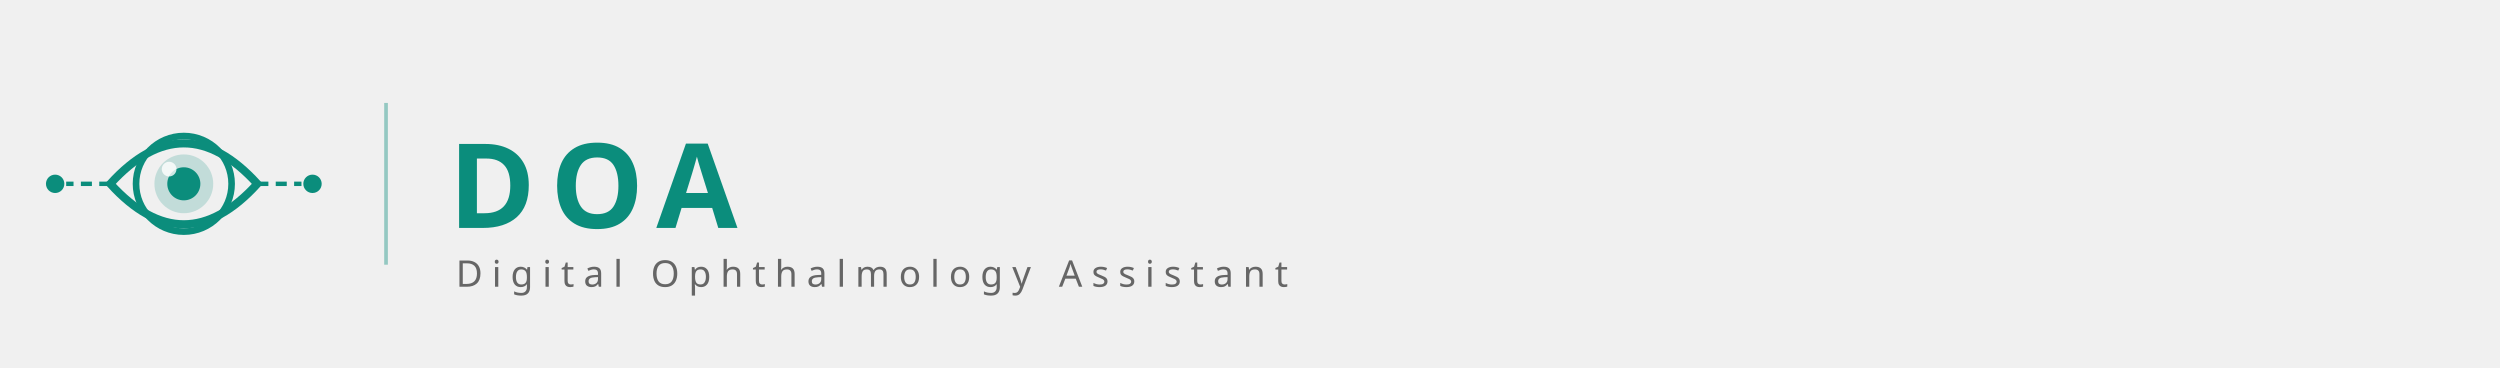
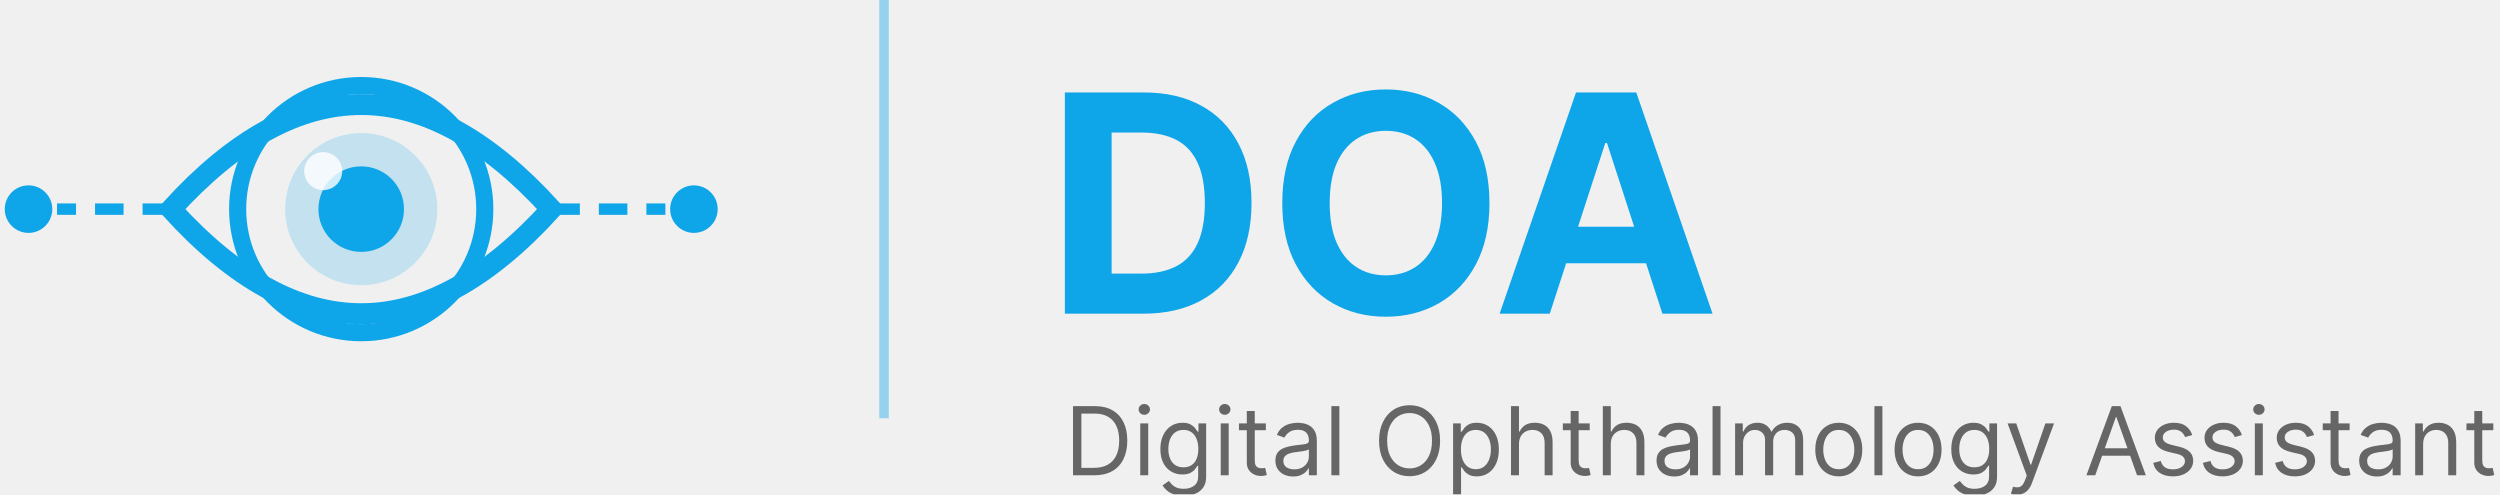
- <svg xmlns="http://www.w3.org/2000/svg" width="680" height="100" viewBox="0 0 680 100" role="img">
-   <style>
-     .primary { fill: #0b8d7c; }
-     .stroke-primary { stroke: #0b8d7c; }
-     .sub { fill: #666666; }
- 
-     @media (prefers-color-scheme: dark) {
-       .primary { fill: #0fbbA3; }
-       .stroke-primary { stroke: #0fbbA3; }
-       .sub { fill: #aaaaaa; }
-     }
-   </style>
-   <path d="M30 50 Q50 28 70 50 Q50 72 30 50 Z" fill="none" class="stroke-primary" stroke-width="2.2" />
-   <circle cx="50" cy="50" r="13" fill="none" class="stroke-primary" stroke-width="1.8" />
-   <circle cx="50" cy="50" r="8" class="primary" opacity="0.2" />
-   <circle cx="50" cy="50" r="4.5" class="primary" />
-   <circle cx="46" cy="46" r="2" fill="white" opacity="0.8" />
-   <line x1="30" y1="50" x2="18" y2="50" class="stroke-primary" stroke-width="1.2" stroke-dasharray="3 2" fill="none" />
-   <circle cx="15" cy="50" r="2.5" class="primary" />
-   <line x1="70" y1="50" x2="82" y2="50" class="stroke-primary" stroke-width="1.2" stroke-dasharray="3 2" fill="none" />
-   <circle cx="85" cy="50" r="2.5" class="primary" />
-   <line x1="105" y1="28" x2="105" y2="72" class="stroke-primary" stroke-width="1" opacity="0.4" fill="none" />
-   <text x="122" y="62" font-family="sans-serif" font-size="32" font-weight="700" class="primary" letter-spacing="4">DOA</text>
-   <text x="124" y="78" font-family="sans-serif" font-size="10" font-weight="400" class="sub" letter-spacing="2.5">Digital Ophthalmology Assistant</text>
+ <svg xmlns="http://www.w3.org/2000/svg" width="263" height="52" viewBox="0 0 263 52" fill="none">
+   <g clip-path="url(#clip0_4361_9203)">
+     <path d="M18 22C31.333 7.333 44.667 7.333 58 22C44.667 36.667 31.333 36.667 18 22Z" stroke="#0EA5E9" stroke-width="2.2" />
+     <path d="M38 35C45.18 35 51 29.18 51 22C51 14.82 45.18 9 38 9C30.82 9 25 14.82 25 22C25 29.18 30.82 35 38 35Z" stroke="#0EA5E9" stroke-width="1.8" />
+     <path opacity="0.2" d="M38 30C42.418 30 46 26.418 46 22C46 17.582 42.418 14 38 14C33.582 14 30 17.582 30 22C30 26.418 33.582 30 38 30Z" fill="#0EA5E9" />
+     <path d="M38 26.5C40.485 26.5 42.5 24.485 42.5 22C42.5 19.515 40.485 17.5 38 17.5C35.515 17.5 33.5 19.515 33.5 22C33.5 24.485 35.515 26.5 38 26.5Z" fill="#0EA5E9" />
+     <path opacity="0.8" d="M34 20C35.105 20 36 19.105 36 18C36 16.895 35.105 16 34 16C32.895 16 32 16.895 32 18C32 19.105 32.895 20 34 20Z" fill="white" />
+     <path d="M18 22H6" stroke="#0EA5E9" stroke-width="1.2" stroke-dasharray="3 2" />
+     <path d="M3 24.5C4.381 24.5 5.5 23.381 5.5 22C5.5 20.619 4.381 19.5 3 19.5C1.619 19.5 0.5 20.619 0.5 22C0.5 23.381 1.619 24.5 3 24.5Z" fill="#0EA5E9" />
+     <path d="M58 22H70" stroke="#0EA5E9" stroke-width="1.2" stroke-dasharray="3 2" />
+     <path d="M73 24.5C74.381 24.5 75.5 23.381 75.5 22C75.5 20.619 74.381 19.5 73 19.5C71.619 19.5 70.5 20.619 70.5 22C70.5 23.381 71.619 24.5 73 24.5Z" fill="#0EA5E9" />
+     <path opacity="0.4" d="M93 0V44" stroke="#0EA5E9" />
+     <path d="M120.273 33H112.023V9.727H120.341C122.682 9.727 124.697 10.193 126.386 11.125C128.076 12.049 129.375 13.379 130.284 15.114C131.201 16.849 131.659 18.924 131.659 21.341C131.659 23.765 131.201 25.849 130.284 27.591C129.375 29.333 128.068 30.671 126.364 31.602C124.667 32.534 122.636 33 120.273 33ZM116.943 28.784H120.068C121.523 28.784 122.746 28.526 123.739 28.011C124.739 27.489 125.489 26.682 125.989 25.591C126.496 24.492 126.75 23.076 126.75 21.341C126.75 19.621 126.496 18.216 125.989 17.125C125.489 16.034 124.742 15.231 123.75 14.716C122.758 14.201 121.534 13.943 120.08 13.943H116.943V28.784ZM156.69 21.364C156.69 23.901 156.209 26.061 155.247 27.841C154.293 29.621 152.99 30.981 151.338 31.921C149.694 32.852 147.846 33.318 145.793 33.318C143.724 33.318 141.868 32.849 140.224 31.909C138.58 30.97 137.281 29.61 136.327 27.829C135.372 26.049 134.895 23.894 134.895 21.364C134.895 18.826 135.372 16.667 136.327 14.886C137.281 13.106 138.58 11.75 140.224 10.818C141.868 9.879 143.724 9.409 145.793 9.409C147.846 9.409 149.694 9.879 151.338 10.818C152.99 11.75 154.293 13.106 155.247 14.886C156.209 16.667 156.69 18.826 156.69 21.364ZM151.702 21.364C151.702 19.72 151.455 18.333 150.963 17.204C150.478 16.076 149.793 15.22 148.906 14.636C148.02 14.053 146.982 13.761 145.793 13.761C144.603 13.761 143.565 14.053 142.679 14.636C141.793 15.22 141.103 16.076 140.611 17.204C140.126 18.333 139.884 19.72 139.884 21.364C139.884 23.008 140.126 24.394 140.611 25.523C141.103 26.651 141.793 27.508 142.679 28.091C143.565 28.674 144.603 28.966 145.793 28.966C146.982 28.966 148.02 28.674 148.906 28.091C149.793 27.508 150.478 26.651 150.963 25.523C151.455 24.394 151.702 23.008 151.702 21.364ZM163.034 33H157.761L165.795 9.727H172.136L180.159 33H174.886L169.057 15.046H168.875L163.034 33ZM162.705 23.852H175.159V27.693H162.705V23.852Z" fill="#0EA5E9" />
+     <path d="M115.125 50H112.881V42.727H115.224C115.93 42.727 116.534 42.873 117.036 43.164C117.537 43.453 117.922 43.868 118.19 44.41C118.457 44.95 118.591 45.597 118.591 46.349C118.591 47.107 118.456 47.759 118.186 48.306C117.916 48.851 117.523 49.27 117.007 49.563C116.491 49.854 115.864 50 115.125 50ZM113.761 49.219H115.068C115.67 49.219 116.168 49.103 116.563 48.871C116.959 48.639 117.253 48.309 117.447 47.88C117.642 47.452 117.739 46.941 117.739 46.349C117.739 45.762 117.643 45.257 117.451 44.833C117.259 44.407 116.973 44.08 116.592 43.853C116.21 43.623 115.736 43.508 115.168 43.508H113.761V49.219ZM119.955 50V44.545H120.793V50H119.955ZM120.381 43.636C120.217 43.636 120.076 43.581 119.958 43.469C119.842 43.358 119.784 43.224 119.784 43.068C119.784 42.912 119.842 42.778 119.958 42.667C120.076 42.556 120.217 42.5 120.381 42.5C120.544 42.5 120.684 42.556 120.8 42.667C120.918 42.778 120.977 42.912 120.977 43.068C120.977 43.224 120.918 43.358 120.8 43.469C120.684 43.581 120.544 43.636 120.381 43.636ZM124.529 52.159C124.124 52.159 123.776 52.107 123.485 52.003C123.194 51.901 122.951 51.766 122.757 51.598C122.566 51.432 122.413 51.255 122.299 51.065L122.967 50.597C123.043 50.696 123.138 50.81 123.254 50.938C123.37 51.068 123.529 51.18 123.73 51.275C123.934 51.372 124.2 51.42 124.529 51.42C124.97 51.42 125.333 51.314 125.619 51.101C125.906 50.888 126.049 50.554 126.049 50.099V48.992H125.978C125.917 49.091 125.829 49.214 125.715 49.361C125.604 49.505 125.443 49.634 125.232 49.748C125.024 49.859 124.742 49.915 124.387 49.915C123.947 49.915 123.552 49.811 123.201 49.602C122.853 49.394 122.577 49.091 122.374 48.693C122.173 48.295 122.072 47.812 122.072 47.244C122.072 46.686 122.17 46.199 122.367 45.785C122.563 45.368 122.837 45.046 123.187 44.819C123.537 44.589 123.942 44.474 124.401 44.474C124.757 44.474 125.038 44.534 125.247 44.652C125.457 44.768 125.618 44.901 125.73 45.05C125.843 45.197 125.931 45.317 125.992 45.412H126.078V44.545H126.887V50.156C126.887 50.625 126.781 51.006 126.568 51.3C126.357 51.596 126.073 51.812 125.715 51.95C125.36 52.089 124.965 52.159 124.529 52.159ZM124.501 49.162C124.837 49.162 125.121 49.085 125.353 48.931C125.585 48.777 125.762 48.556 125.882 48.267C126.003 47.978 126.063 47.633 126.063 47.23C126.063 46.837 126.004 46.49 125.886 46.19C125.767 45.889 125.592 45.653 125.36 45.483C125.128 45.312 124.842 45.227 124.501 45.227C124.146 45.227 123.85 45.317 123.613 45.497C123.379 45.677 123.202 45.919 123.084 46.222C122.968 46.525 122.91 46.861 122.91 47.23C122.91 47.609 122.969 47.944 123.088 48.235C123.208 48.524 123.386 48.751 123.62 48.917C123.857 49.08 124.151 49.162 124.501 49.162ZM128.421 50V44.545H129.259V50H128.421ZM128.847 43.636C128.684 43.636 128.543 43.581 128.425 43.469C128.309 43.358 128.251 43.224 128.251 43.068C128.251 42.912 128.309 42.778 128.425 42.667C128.543 42.556 128.684 42.5 128.847 42.5C129.011 42.5 129.151 42.556 129.267 42.667C129.385 42.778 129.444 42.912 129.444 43.068C129.444 43.224 129.385 43.358 129.267 43.469C129.151 43.581 129.011 43.636 128.847 43.636ZM133.167 44.545V45.256H130.34V44.545H133.167ZM131.164 43.239H132.002V48.438C132.002 48.674 132.036 48.852 132.105 48.97C132.176 49.086 132.266 49.164 132.375 49.205C132.486 49.242 132.603 49.261 132.726 49.261C132.819 49.261 132.894 49.257 132.953 49.247C133.013 49.235 133.06 49.226 133.096 49.219L133.266 49.972C133.209 49.993 133.13 50.014 133.028 50.035C132.926 50.059 132.797 50.071 132.641 50.071C132.404 50.071 132.172 50.02 131.945 49.918C131.72 49.816 131.533 49.661 131.384 49.453C131.237 49.245 131.164 48.982 131.164 48.665V43.239ZM136.032 50.128C135.687 50.128 135.373 50.063 135.091 49.932C134.81 49.8 134.586 49.609 134.42 49.361C134.254 49.11 134.172 48.807 134.172 48.452C134.172 48.139 134.233 47.886 134.356 47.692C134.479 47.495 134.644 47.341 134.85 47.23C135.056 47.119 135.283 47.036 135.532 46.981C135.783 46.925 136.035 46.88 136.288 46.847C136.619 46.804 136.888 46.772 137.094 46.751C137.302 46.727 137.454 46.688 137.549 46.633C137.646 46.579 137.694 46.484 137.694 46.349V46.321C137.694 45.971 137.598 45.698 137.407 45.504C137.217 45.31 136.93 45.213 136.544 45.213C136.144 45.213 135.83 45.301 135.603 45.476C135.375 45.651 135.216 45.838 135.123 46.037L134.328 45.753C134.47 45.421 134.659 45.163 134.896 44.979C135.135 44.792 135.395 44.661 135.677 44.588C135.961 44.512 136.241 44.474 136.515 44.474C136.69 44.474 136.892 44.496 137.119 44.538C137.349 44.579 137.57 44.663 137.783 44.791C137.998 44.918 138.177 45.111 138.319 45.369C138.461 45.627 138.532 45.973 138.532 46.406V50H137.694V49.261H137.652C137.595 49.38 137.5 49.506 137.368 49.641C137.235 49.776 137.059 49.891 136.838 49.986C136.618 50.081 136.35 50.128 136.032 50.128ZM136.16 49.375C136.492 49.375 136.771 49.31 136.998 49.18C137.228 49.05 137.401 48.881 137.517 48.675C137.635 48.469 137.694 48.253 137.694 48.026V47.258C137.659 47.301 137.581 47.34 137.46 47.376C137.342 47.409 137.204 47.438 137.048 47.465C136.894 47.488 136.744 47.51 136.597 47.528C136.453 47.545 136.335 47.559 136.245 47.571C136.028 47.599 135.824 47.646 135.635 47.709C135.448 47.771 135.296 47.865 135.18 47.99C135.066 48.113 135.01 48.281 135.01 48.494C135.01 48.785 135.117 49.006 135.333 49.155C135.551 49.302 135.826 49.375 136.16 49.375ZM140.9 42.727V50H140.062V42.727H140.9ZM151.498 46.364C151.498 47.131 151.359 47.794 151.082 48.352C150.805 48.911 150.425 49.342 149.942 49.645C149.459 49.948 148.908 50.099 148.287 50.099C147.667 50.099 147.115 49.948 146.632 49.645C146.15 49.342 145.77 48.911 145.493 48.352C145.216 47.794 145.077 47.131 145.077 46.364C145.077 45.597 145.216 44.934 145.493 44.375C145.77 43.816 146.15 43.385 146.632 43.082C147.115 42.779 147.667 42.628 148.287 42.628C148.908 42.628 149.459 42.779 149.942 43.082C150.425 43.385 150.805 43.816 151.082 44.375C151.359 44.934 151.498 45.597 151.498 46.364ZM150.645 46.364C150.645 45.734 150.54 45.202 150.329 44.769C150.121 44.336 149.838 44.008 149.48 43.785C149.125 43.563 148.728 43.452 148.287 43.452C147.847 43.452 147.448 43.563 147.091 43.785C146.735 44.008 146.453 44.336 146.242 44.769C146.033 45.202 145.929 45.734 145.929 46.364C145.929 46.993 146.033 47.525 146.242 47.958C146.453 48.391 146.735 48.719 147.091 48.942C147.448 49.164 147.847 49.276 148.287 49.276C148.728 49.276 149.125 49.164 149.48 48.942C149.838 48.719 150.121 48.391 150.329 47.958C150.54 47.525 150.645 46.993 150.645 46.364ZM152.865 52.045V44.545H153.674V45.412H153.774C153.835 45.317 153.921 45.197 154.029 45.05C154.141 44.901 154.299 44.768 154.505 44.652C154.714 44.534 154.995 44.474 155.35 44.474C155.81 44.474 156.215 44.589 156.565 44.819C156.915 45.048 157.189 45.374 157.385 45.795C157.582 46.217 157.68 46.714 157.68 47.287C157.68 47.865 157.582 48.365 157.385 48.789C157.189 49.211 156.917 49.537 156.569 49.769C156.221 49.999 155.819 50.114 155.365 50.114C155.014 50.114 154.734 50.056 154.523 49.94C154.312 49.821 154.15 49.688 154.037 49.538C153.923 49.387 153.835 49.261 153.774 49.162H153.703V52.045H152.865ZM153.689 47.273C153.689 47.685 153.749 48.048 153.87 48.363C153.99 48.675 154.167 48.92 154.399 49.098C154.631 49.273 154.915 49.361 155.251 49.361C155.601 49.361 155.894 49.269 156.128 49.084C156.365 48.897 156.542 48.646 156.661 48.331C156.782 48.014 156.842 47.661 156.842 47.273C156.842 46.889 156.783 46.544 156.664 46.236C156.548 45.926 156.372 45.681 156.135 45.501C155.901 45.318 155.606 45.227 155.251 45.227C154.91 45.227 154.624 45.314 154.392 45.486C154.16 45.657 153.984 45.896 153.866 46.204C153.748 46.509 153.689 46.865 153.689 47.273ZM159.797 46.719V50H158.958V42.727H159.797V45.398H159.868C159.995 45.116 160.187 44.892 160.443 44.727C160.701 44.559 161.044 44.474 161.473 44.474C161.844 44.474 162.17 44.549 162.449 44.698C162.729 44.845 162.945 45.071 163.099 45.376C163.255 45.679 163.333 46.065 163.333 46.534V50H162.495V46.591C162.495 46.158 162.383 45.823 162.158 45.586C161.935 45.347 161.627 45.227 161.231 45.227C160.957 45.227 160.71 45.285 160.493 45.401C160.277 45.517 160.107 45.687 159.981 45.909C159.858 46.132 159.797 46.401 159.797 46.719ZM167.239 44.545V45.256H164.412V44.545H167.239ZM165.236 43.239H166.074V48.438C166.074 48.674 166.108 48.852 166.177 48.97C166.248 49.086 166.338 49.164 166.447 49.205C166.558 49.242 166.675 49.261 166.798 49.261C166.891 49.261 166.967 49.257 167.026 49.247C167.085 49.235 167.132 49.226 167.168 49.219L167.338 49.972C167.281 49.993 167.202 50.014 167.1 50.035C166.999 50.059 166.869 50.071 166.713 50.071C166.477 50.071 166.244 50.02 166.017 49.918C165.792 49.816 165.605 49.661 165.456 49.453C165.309 49.245 165.236 48.982 165.236 48.665V43.239ZM169.455 46.719V50H168.617V42.727H169.455V45.398H169.526C169.654 45.116 169.845 44.892 170.101 44.727C170.359 44.559 170.702 44.474 171.131 44.474C171.503 44.474 171.828 44.549 172.107 44.698C172.387 44.845 172.603 45.071 172.757 45.376C172.914 45.679 172.992 46.065 172.992 46.534V50H172.154V46.591C172.154 46.158 172.041 45.823 171.816 45.586C171.594 45.347 171.285 45.227 170.889 45.227C170.615 45.227 170.369 45.285 170.151 45.401C169.935 45.517 169.765 45.687 169.639 45.909C169.516 46.132 169.455 46.401 169.455 46.719ZM176.13 50.128C175.784 50.128 175.471 50.063 175.189 49.932C174.907 49.8 174.683 49.609 174.518 49.361C174.352 49.11 174.269 48.807 174.269 48.452C174.269 48.139 174.331 47.886 174.454 47.692C174.577 47.495 174.741 47.341 174.947 47.23C175.153 47.119 175.381 47.036 175.629 46.981C175.88 46.925 176.132 46.88 176.386 46.847C176.717 46.804 176.986 46.772 177.192 46.751C177.4 46.727 177.552 46.688 177.646 46.633C177.743 46.579 177.792 46.484 177.792 46.349V46.321C177.792 45.971 177.696 45.698 177.504 45.504C177.315 45.31 177.027 45.213 176.641 45.213C176.241 45.213 175.928 45.301 175.7 45.476C175.473 45.651 175.313 45.838 175.221 46.037L174.425 45.753C174.567 45.421 174.757 45.163 174.994 44.979C175.233 44.792 175.493 44.661 175.775 44.588C176.059 44.512 176.338 44.474 176.613 44.474C176.788 44.474 176.989 44.496 177.217 44.538C177.446 44.579 177.668 44.663 177.881 44.791C178.096 44.918 178.275 45.111 178.417 45.369C178.559 45.627 178.63 45.973 178.63 46.406V50H177.792V49.261H177.749C177.692 49.38 177.598 49.506 177.465 49.641C177.333 49.776 177.156 49.891 176.936 49.986C176.716 50.081 176.447 50.128 176.13 50.128ZM176.258 49.375C176.589 49.375 176.869 49.31 177.096 49.18C177.326 49.05 177.498 48.881 177.614 48.675C177.733 48.469 177.792 48.253 177.792 48.026V47.258C177.756 47.301 177.678 47.34 177.558 47.376C177.439 47.409 177.302 47.438 177.146 47.465C176.992 47.488 176.841 47.51 176.695 47.528C176.55 47.545 176.433 47.559 176.343 47.571C176.125 47.599 175.922 47.646 175.732 47.709C175.545 47.771 175.394 47.865 175.278 47.99C175.164 48.113 175.107 48.281 175.107 48.494C175.107 48.785 175.215 49.006 175.43 49.155C175.648 49.302 175.924 49.375 176.258 49.375ZM180.998 42.727V50H180.16V42.727H180.998ZM182.533 50V44.545H183.342V45.398H183.413C183.527 45.106 183.71 44.88 183.964 44.719C184.217 44.556 184.521 44.474 184.876 44.474C185.236 44.474 185.536 44.556 185.775 44.719C186.016 44.88 186.205 45.106 186.339 45.398H186.396C186.536 45.116 186.746 44.892 187.025 44.727C187.304 44.559 187.639 44.474 188.03 44.474C188.518 44.474 188.916 44.627 189.227 44.932C189.537 45.236 189.692 45.708 189.692 46.349V50H188.854V46.349C188.854 45.947 188.744 45.659 188.523 45.486C188.303 45.314 188.044 45.227 187.746 45.227C187.362 45.227 187.065 45.343 186.854 45.575C186.644 45.805 186.538 46.096 186.538 46.449V50H185.686V46.264C185.686 45.954 185.585 45.704 185.384 45.515C185.183 45.323 184.924 45.227 184.607 45.227C184.389 45.227 184.185 45.285 183.996 45.401C183.809 45.517 183.657 45.678 183.541 45.884C183.428 46.088 183.371 46.323 183.371 46.591V50H182.533ZM193.44 50.114C192.948 50.114 192.516 49.996 192.144 49.762C191.775 49.528 191.486 49.2 191.277 48.778C191.071 48.357 190.968 47.865 190.968 47.301C190.968 46.733 191.071 46.237 191.277 45.813C191.486 45.389 191.775 45.06 192.144 44.826C192.516 44.592 192.948 44.474 193.44 44.474C193.932 44.474 194.363 44.592 194.733 44.826C195.104 45.06 195.393 45.389 195.599 45.813C195.807 46.237 195.912 46.733 195.912 47.301C195.912 47.865 195.807 48.357 195.599 48.778C195.393 49.2 195.104 49.528 194.733 49.762C194.363 49.996 193.932 50.114 193.44 50.114ZM193.44 49.361C193.814 49.361 194.122 49.265 194.363 49.073C194.605 48.881 194.783 48.629 194.9 48.317C195.016 48.004 195.074 47.666 195.074 47.301C195.074 46.937 195.016 46.597 194.9 46.282C194.783 45.967 194.605 45.713 194.363 45.519C194.122 45.324 193.814 45.227 193.44 45.227C193.066 45.227 192.758 45.324 192.517 45.519C192.275 45.713 192.096 45.967 191.98 46.282C191.864 46.597 191.806 46.937 191.806 47.301C191.806 47.666 191.864 48.004 191.98 48.317C192.096 48.629 192.275 48.881 192.517 49.073C192.758 49.265 193.066 49.361 193.44 49.361ZM198.029 42.727V50H197.191V42.727H198.029ZM201.78 50.114C201.287 50.114 200.855 49.996 200.484 49.762C200.114 49.528 199.826 49.2 199.617 48.778C199.411 48.357 199.308 47.865 199.308 47.301C199.308 46.733 199.411 46.237 199.617 45.813C199.826 45.389 200.114 45.06 200.484 44.826C200.855 44.592 201.287 44.474 201.78 44.474C202.272 44.474 202.703 44.592 203.072 44.826C203.444 45.06 203.733 45.389 203.939 45.813C204.147 46.237 204.251 46.733 204.251 47.301C204.251 47.865 204.147 48.357 203.939 48.778C203.733 49.2 203.444 49.528 203.072 49.762C202.703 49.996 202.272 50.114 201.78 50.114ZM201.78 49.361C202.154 49.361 202.462 49.265 202.703 49.073C202.945 48.881 203.123 48.629 203.239 48.317C203.355 48.004 203.413 47.666 203.413 47.301C203.413 46.937 203.355 46.597 203.239 46.282C203.123 45.967 202.945 45.713 202.703 45.519C202.462 45.324 202.154 45.227 201.78 45.227C201.406 45.227 201.098 45.324 200.857 45.519C200.615 45.713 200.436 45.967 200.32 46.282C200.204 46.597 200.146 46.937 200.146 47.301C200.146 47.666 200.204 48.004 200.32 48.317C200.436 48.629 200.615 48.881 200.857 49.073C201.098 49.265 201.406 49.361 201.78 49.361ZM207.732 52.159C207.328 52.159 206.98 52.107 206.688 52.003C206.397 51.901 206.155 51.766 205.96 51.598C205.769 51.432 205.616 51.255 205.502 51.065L206.17 50.597C206.246 50.696 206.342 50.81 206.458 50.938C206.574 51.068 206.732 51.18 206.933 51.275C207.137 51.372 207.403 51.42 207.732 51.42C208.173 51.42 208.536 51.314 208.823 51.101C209.109 50.888 209.252 50.554 209.252 50.099V48.992H209.181C209.12 49.091 209.032 49.214 208.919 49.361C208.807 49.505 208.646 49.634 208.436 49.748C208.227 49.859 207.945 49.915 207.59 49.915C207.15 49.915 206.755 49.811 206.404 49.602C206.056 49.394 205.78 49.091 205.577 48.693C205.376 48.295 205.275 47.812 205.275 47.244C205.275 46.686 205.373 46.199 205.57 45.785C205.766 45.368 206.04 45.046 206.39 44.819C206.74 44.589 207.145 44.474 207.605 44.474C207.96 44.474 208.241 44.534 208.45 44.652C208.66 44.768 208.821 44.901 208.933 45.05C209.046 45.197 209.134 45.317 209.195 45.412H209.281V44.545H210.09V50.156C210.09 50.625 209.984 51.006 209.771 51.3C209.56 51.596 209.276 51.812 208.919 51.95C208.563 52.089 208.168 52.159 207.732 52.159ZM207.704 49.162C208.04 49.162 208.324 49.085 208.556 48.931C208.788 48.777 208.965 48.556 209.085 48.267C209.206 47.978 209.267 47.633 209.267 47.23C209.267 46.837 209.207 46.49 209.089 46.19C208.971 45.889 208.795 45.653 208.563 45.483C208.331 45.312 208.045 45.227 207.704 45.227C207.349 45.227 207.053 45.317 206.816 45.497C206.582 45.677 206.405 45.919 206.287 46.222C206.171 46.525 206.113 46.861 206.113 47.23C206.113 47.609 206.172 47.944 206.291 48.235C206.411 48.524 206.589 48.751 206.823 48.917C207.06 49.08 207.354 49.162 207.704 49.162ZM212.164 52.045C212.022 52.045 211.896 52.034 211.784 52.01C211.673 51.989 211.596 51.967 211.553 51.946L211.767 51.207C211.97 51.26 212.15 51.278 212.306 51.264C212.463 51.25 212.601 51.18 212.722 51.055C212.845 50.932 212.957 50.731 213.059 50.455L213.215 50.028L211.198 44.545H212.107L213.613 48.892H213.67L215.176 44.545H216.085L213.769 50.795C213.665 51.077 213.536 51.31 213.382 51.495C213.228 51.682 213.05 51.821 212.846 51.91C212.645 52.001 212.418 52.045 212.164 52.045ZM220.415 50H219.492L222.162 42.727H223.072L225.742 50H224.819L222.645 43.878H222.589L220.415 50ZM220.756 47.159H224.478V47.94H220.756V47.159ZM230.625 45.767L229.872 45.98C229.825 45.855 229.755 45.733 229.662 45.614C229.573 45.494 229.449 45.394 229.293 45.316C229.137 45.238 228.937 45.199 228.693 45.199C228.359 45.199 228.081 45.276 227.858 45.43C227.638 45.581 227.528 45.774 227.528 46.008C227.528 46.217 227.604 46.381 227.756 46.502C227.907 46.623 228.144 46.724 228.466 46.804L229.275 47.003C229.763 47.121 230.126 47.302 230.366 47.546C230.605 47.788 230.724 48.099 230.724 48.48C230.724 48.793 230.634 49.072 230.454 49.318C230.277 49.564 230.028 49.758 229.709 49.901C229.389 50.043 229.017 50.114 228.594 50.114C228.037 50.114 227.577 49.993 227.212 49.751C226.848 49.51 226.617 49.157 226.52 48.693L227.315 48.494C227.391 48.788 227.534 49.008 227.745 49.155C227.958 49.302 228.236 49.375 228.579 49.375C228.97 49.375 229.28 49.292 229.51 49.126C229.742 48.958 229.858 48.757 229.858 48.523C229.858 48.333 229.791 48.175 229.659 48.047C229.526 47.917 229.323 47.82 229.048 47.756L228.139 47.543C227.64 47.424 227.273 47.241 227.038 46.992C226.806 46.741 226.69 46.428 226.69 46.051C226.69 45.743 226.777 45.471 226.949 45.234C227.125 44.998 227.363 44.812 227.663 44.677C227.966 44.542 228.309 44.474 228.693 44.474C229.233 44.474 229.657 44.593 229.964 44.83C230.274 45.066 230.495 45.379 230.625 45.767ZM235.849 45.767L235.097 45.98C235.049 45.855 234.979 45.733 234.887 45.614C234.797 45.494 234.674 45.394 234.518 45.316C234.362 45.238 234.161 45.199 233.918 45.199C233.584 45.199 233.306 45.276 233.083 45.43C232.863 45.581 232.753 45.774 232.753 46.008C232.753 46.217 232.829 46.381 232.98 46.502C233.132 46.623 233.368 46.724 233.69 46.804L234.5 47.003C234.988 47.121 235.351 47.302 235.59 47.546C235.829 47.788 235.949 48.099 235.949 48.48C235.949 48.793 235.859 49.072 235.679 49.318C235.501 49.564 235.253 49.758 234.933 49.901C234.614 50.043 234.242 50.114 233.818 50.114C233.262 50.114 232.801 49.993 232.437 49.751C232.072 49.51 231.841 49.157 231.744 48.693L232.54 48.494C232.616 48.788 232.759 49.008 232.969 49.155C233.183 49.302 233.461 49.375 233.804 49.375C234.195 49.375 234.505 49.292 234.734 49.126C234.966 48.958 235.082 48.757 235.082 48.523C235.082 48.333 235.016 48.175 234.884 48.047C234.751 47.917 234.547 47.82 234.273 47.756L233.364 47.543C232.864 47.424 232.497 47.241 232.263 46.992C232.031 46.741 231.915 46.428 231.915 46.051C231.915 45.743 232.001 45.471 232.174 45.234C232.349 44.998 232.587 44.812 232.888 44.677C233.191 44.542 233.534 44.474 233.918 44.474C234.457 44.474 234.881 44.593 235.189 44.83C235.499 45.066 235.719 45.379 235.849 45.767ZM237.21 50V44.545H238.048V50H237.21ZM237.637 43.636C237.473 43.636 237.332 43.581 237.214 43.469C237.098 43.358 237.04 43.224 237.04 43.068C237.04 42.912 237.098 42.778 237.214 42.667C237.332 42.556 237.473 42.5 237.637 42.5C237.8 42.5 237.94 42.556 238.056 42.667C238.174 42.778 238.233 42.912 238.233 43.068C238.233 43.224 238.174 43.358 238.056 43.469C237.94 43.581 237.8 43.636 237.637 43.636ZM243.447 45.767L242.694 45.98C242.647 45.855 242.577 45.733 242.485 45.614C242.395 45.494 242.272 45.394 242.115 45.316C241.959 45.238 241.759 45.199 241.515 45.199C241.181 45.199 240.903 45.276 240.681 45.43C240.461 45.581 240.35 45.774 240.35 46.008C240.35 46.217 240.426 46.381 240.578 46.502C240.729 46.623 240.966 46.724 241.288 46.804L242.098 47.003C242.585 47.121 242.949 47.302 243.188 47.546C243.427 47.788 243.547 48.099 243.547 48.48C243.547 48.793 243.457 49.072 243.277 49.318C243.099 49.564 242.85 49.758 242.531 49.901C242.211 50.043 241.84 50.114 241.416 50.114C240.859 50.114 240.399 49.993 240.034 49.751C239.67 49.51 239.439 49.157 239.342 48.693L240.137 48.494C240.213 48.788 240.356 49.008 240.567 49.155C240.78 49.302 241.058 49.375 241.402 49.375C241.792 49.375 242.102 49.292 242.332 49.126C242.564 48.958 242.68 48.757 242.68 48.523C242.68 48.333 242.614 48.175 242.481 48.047C242.349 47.917 242.145 47.82 241.87 47.756L240.961 47.543C240.462 47.424 240.095 47.241 239.86 46.992C239.628 46.741 239.512 46.428 239.512 46.051C239.512 45.743 239.599 45.471 239.772 45.234C239.947 44.998 240.185 44.812 240.485 44.677C240.788 44.542 241.132 44.474 241.515 44.474C242.055 44.474 242.479 44.593 242.787 44.83C243.097 45.066 243.317 45.379 243.447 45.767ZM247.18 44.545V45.256H244.354V44.545H247.18ZM245.177 43.239H246.015V48.438C246.015 48.674 246.05 48.852 246.118 48.97C246.189 49.086 246.279 49.164 246.388 49.205C246.5 49.242 246.617 49.261 246.74 49.261C246.832 49.261 246.908 49.257 246.967 49.247C247.026 49.235 247.074 49.226 247.109 49.219L247.28 49.972C247.223 49.993 247.144 50.014 247.042 50.035C246.94 50.059 246.811 50.071 246.655 50.071C246.418 50.071 246.186 50.02 245.959 49.918C245.734 49.816 245.547 49.661 245.398 49.453C245.251 49.245 245.177 48.982 245.177 48.665V43.239ZM250.046 50.128C249.7 50.128 249.387 50.063 249.105 49.932C248.823 49.8 248.599 49.609 248.434 49.361C248.268 49.11 248.185 48.807 248.185 48.452C248.185 48.139 248.247 47.886 248.37 47.692C248.493 47.495 248.657 47.341 248.863 47.23C249.069 47.119 249.297 47.036 249.545 46.981C249.796 46.925 250.048 46.88 250.302 46.847C250.633 46.804 250.902 46.772 251.108 46.751C251.316 46.727 251.468 46.688 251.562 46.633C251.659 46.579 251.708 46.484 251.708 46.349V46.321C251.708 45.971 251.612 45.698 251.42 45.504C251.231 45.31 250.943 45.213 250.557 45.213C250.157 45.213 249.844 45.301 249.616 45.476C249.389 45.651 249.229 45.838 249.137 46.037L248.341 45.753C248.483 45.421 248.673 45.163 248.91 44.979C249.149 44.792 249.409 44.661 249.691 44.588C249.975 44.512 250.254 44.474 250.529 44.474C250.704 44.474 250.905 44.496 251.133 44.538C251.362 44.579 251.584 44.663 251.797 44.791C252.012 44.918 252.191 45.111 252.333 45.369C252.475 45.627 252.546 45.973 252.546 46.406V50H251.708V49.261H251.665C251.608 49.38 251.514 49.506 251.381 49.641C251.249 49.776 251.072 49.891 250.852 49.986C250.632 50.081 250.363 50.128 250.046 50.128ZM250.174 49.375C250.505 49.375 250.785 49.31 251.012 49.18C251.242 49.05 251.414 48.881 251.53 48.675C251.649 48.469 251.708 48.253 251.708 48.026V47.258C251.672 47.301 251.594 47.34 251.474 47.376C251.355 47.409 251.218 47.438 251.062 47.465C250.908 47.488 250.757 47.51 250.611 47.528C250.466 47.545 250.349 47.559 250.259 47.571C250.041 47.599 249.838 47.646 249.648 47.709C249.461 47.771 249.31 47.865 249.194 47.99C249.08 48.113 249.023 48.281 249.023 48.494C249.023 48.785 249.131 49.006 249.346 49.155C249.564 49.302 249.84 49.375 250.174 49.375ZM254.914 46.719V50H254.076V44.545H254.885V45.398H254.956C255.084 45.121 255.278 44.898 255.539 44.73C255.799 44.56 256.135 44.474 256.547 44.474C256.917 44.474 257.24 44.55 257.517 44.702C257.794 44.851 258.009 45.078 258.163 45.383C258.317 45.687 258.394 46.07 258.394 46.534V50H257.556V46.591C257.556 46.162 257.444 45.829 257.222 45.59C256.999 45.348 256.694 45.227 256.306 45.227C256.038 45.227 255.799 45.285 255.588 45.401C255.38 45.517 255.216 45.687 255.095 45.909C254.974 46.132 254.914 46.401 254.914 46.719ZM262.297 44.545V45.256H259.471V44.545H262.297ZM260.295 43.239H261.133V48.438C261.133 48.674 261.167 48.852 261.236 48.97C261.307 49.086 261.397 49.164 261.506 49.205C261.617 49.242 261.734 49.261 261.857 49.261C261.949 49.261 262.025 49.257 262.084 49.247C262.144 49.235 262.191 49.226 262.226 49.219L262.397 49.972C262.34 49.993 262.261 50.014 262.159 50.035C262.057 50.059 261.928 50.071 261.772 50.071C261.535 50.071 261.303 50.02 261.076 49.918C260.851 49.816 260.664 49.661 260.515 49.453C260.368 49.245 260.295 48.982 260.295 48.665V43.239Z" fill="#666666" />
+   </g>
+   <defs>
+     <clipPath id="clip0_4361_9203">
+       <rect width="263" height="52" fill="white" />
+     </clipPath>
+   </defs>
</svg>
